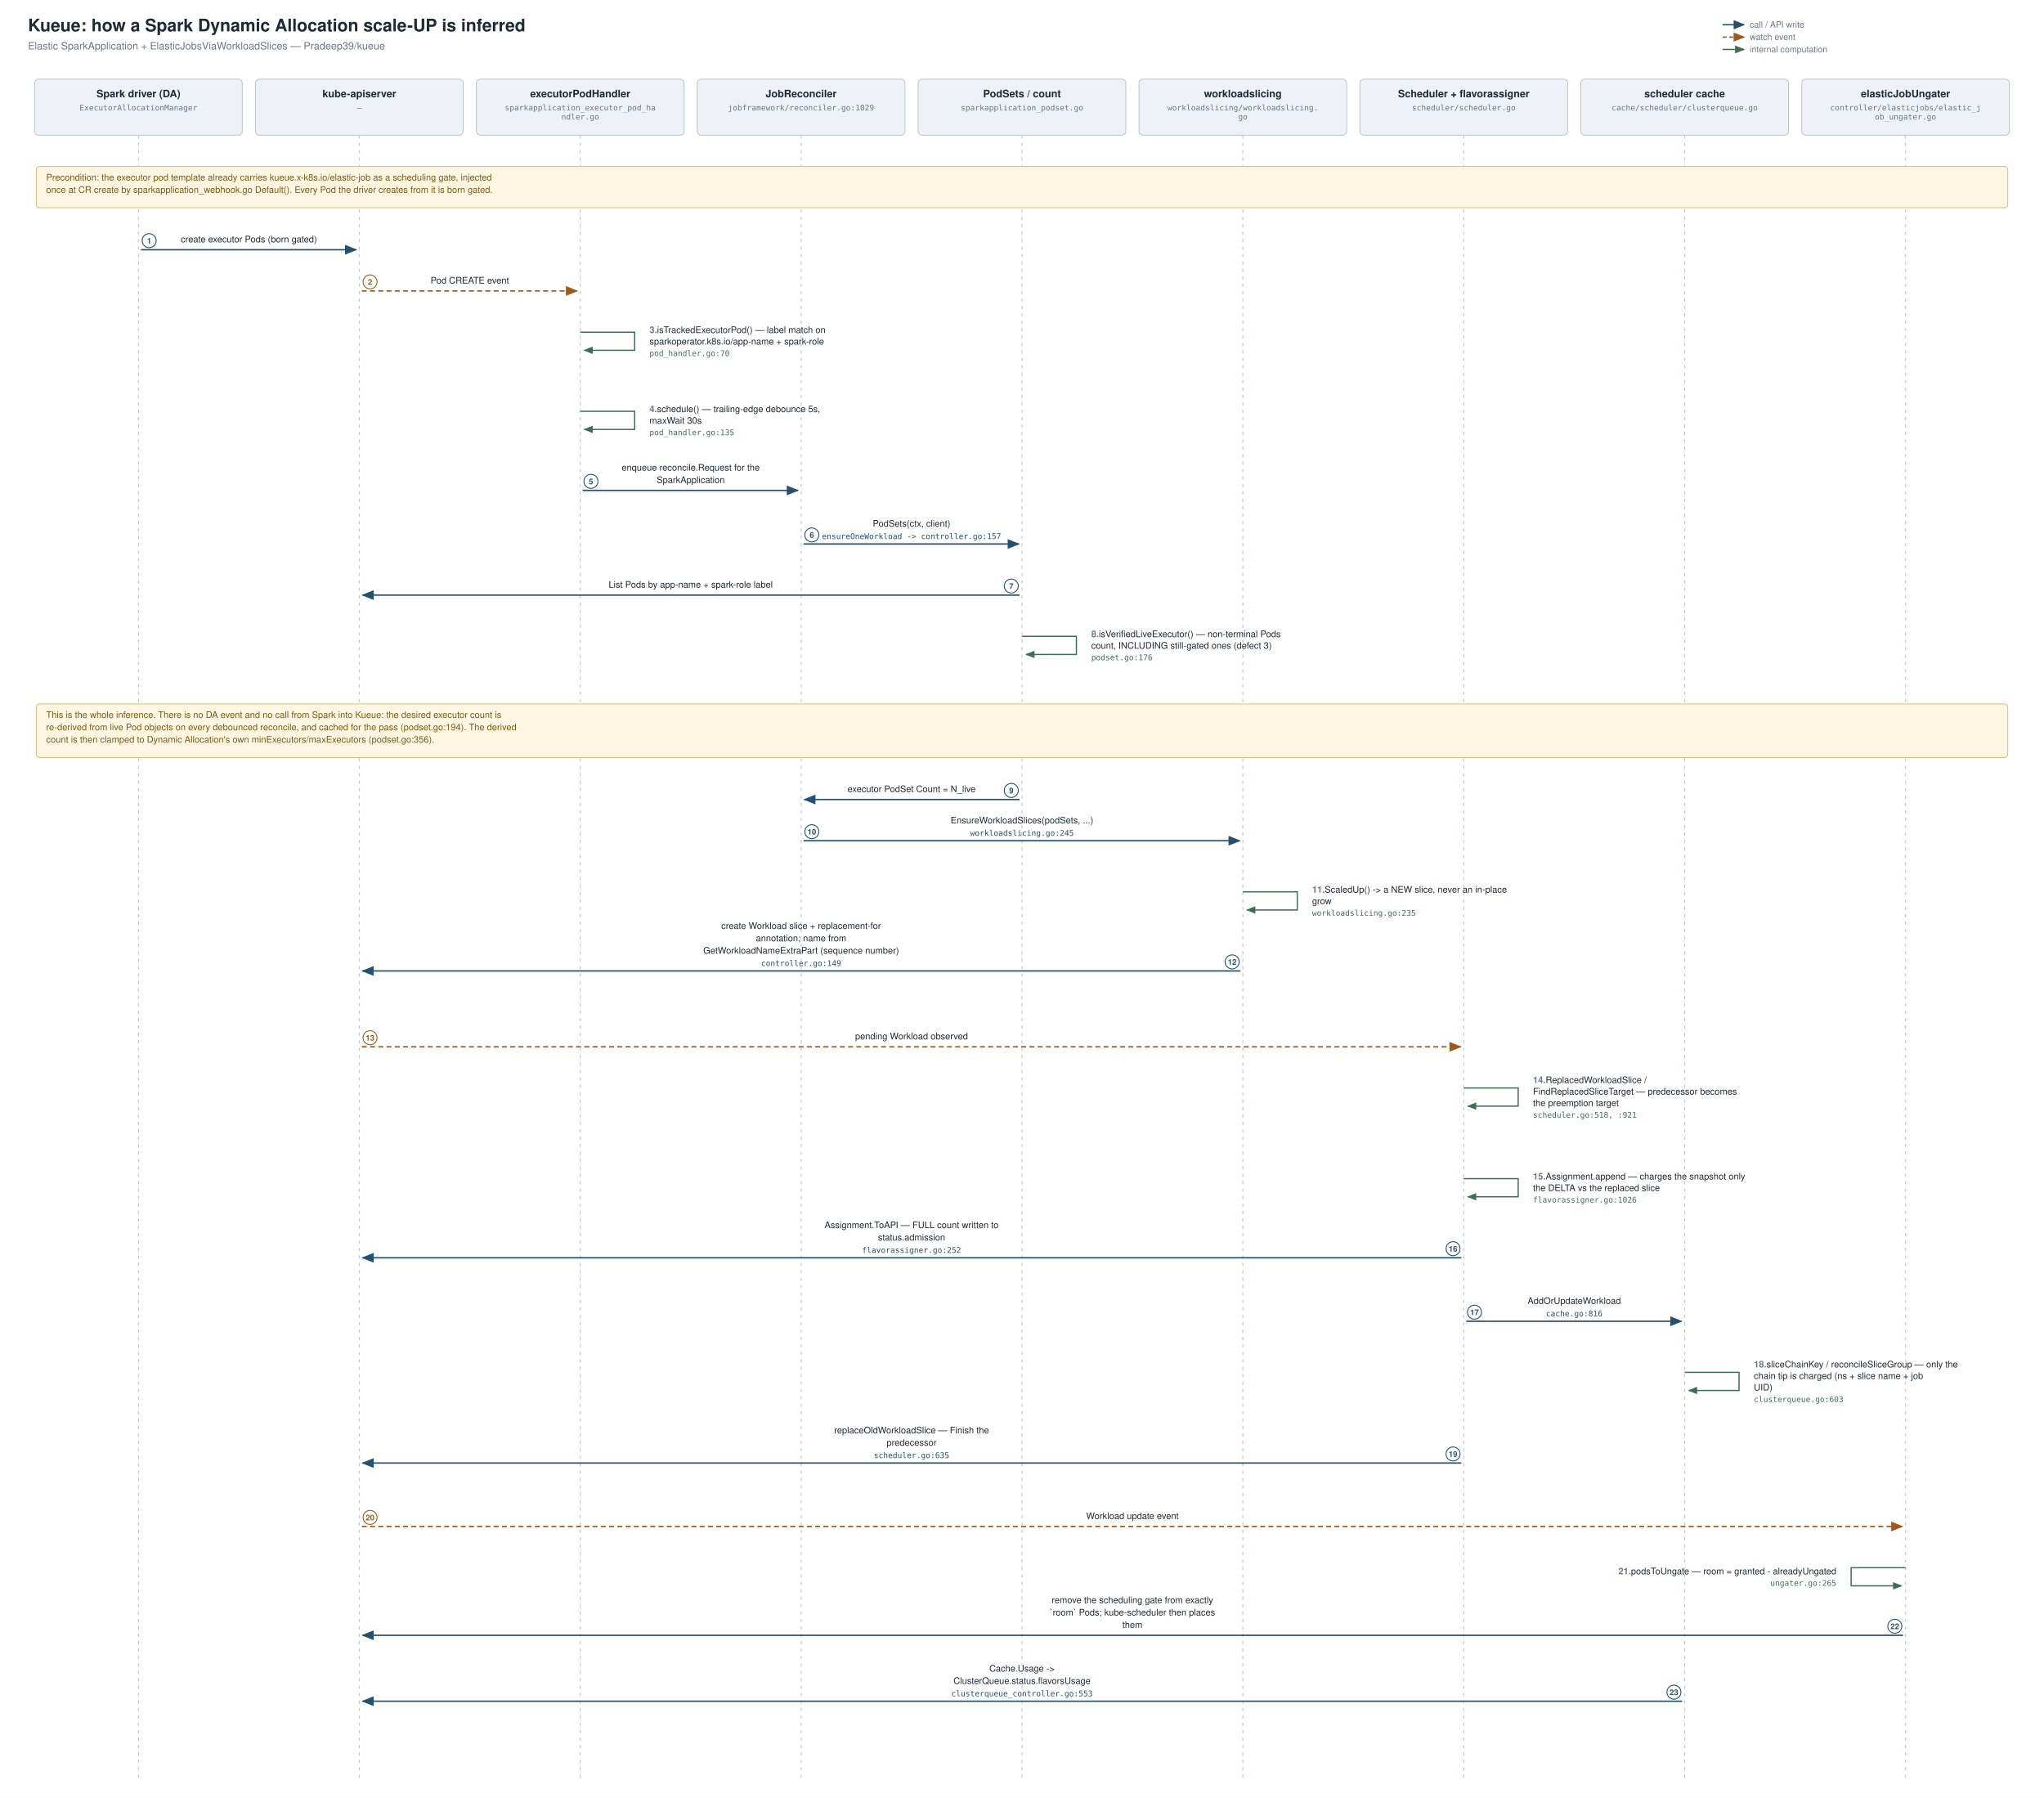
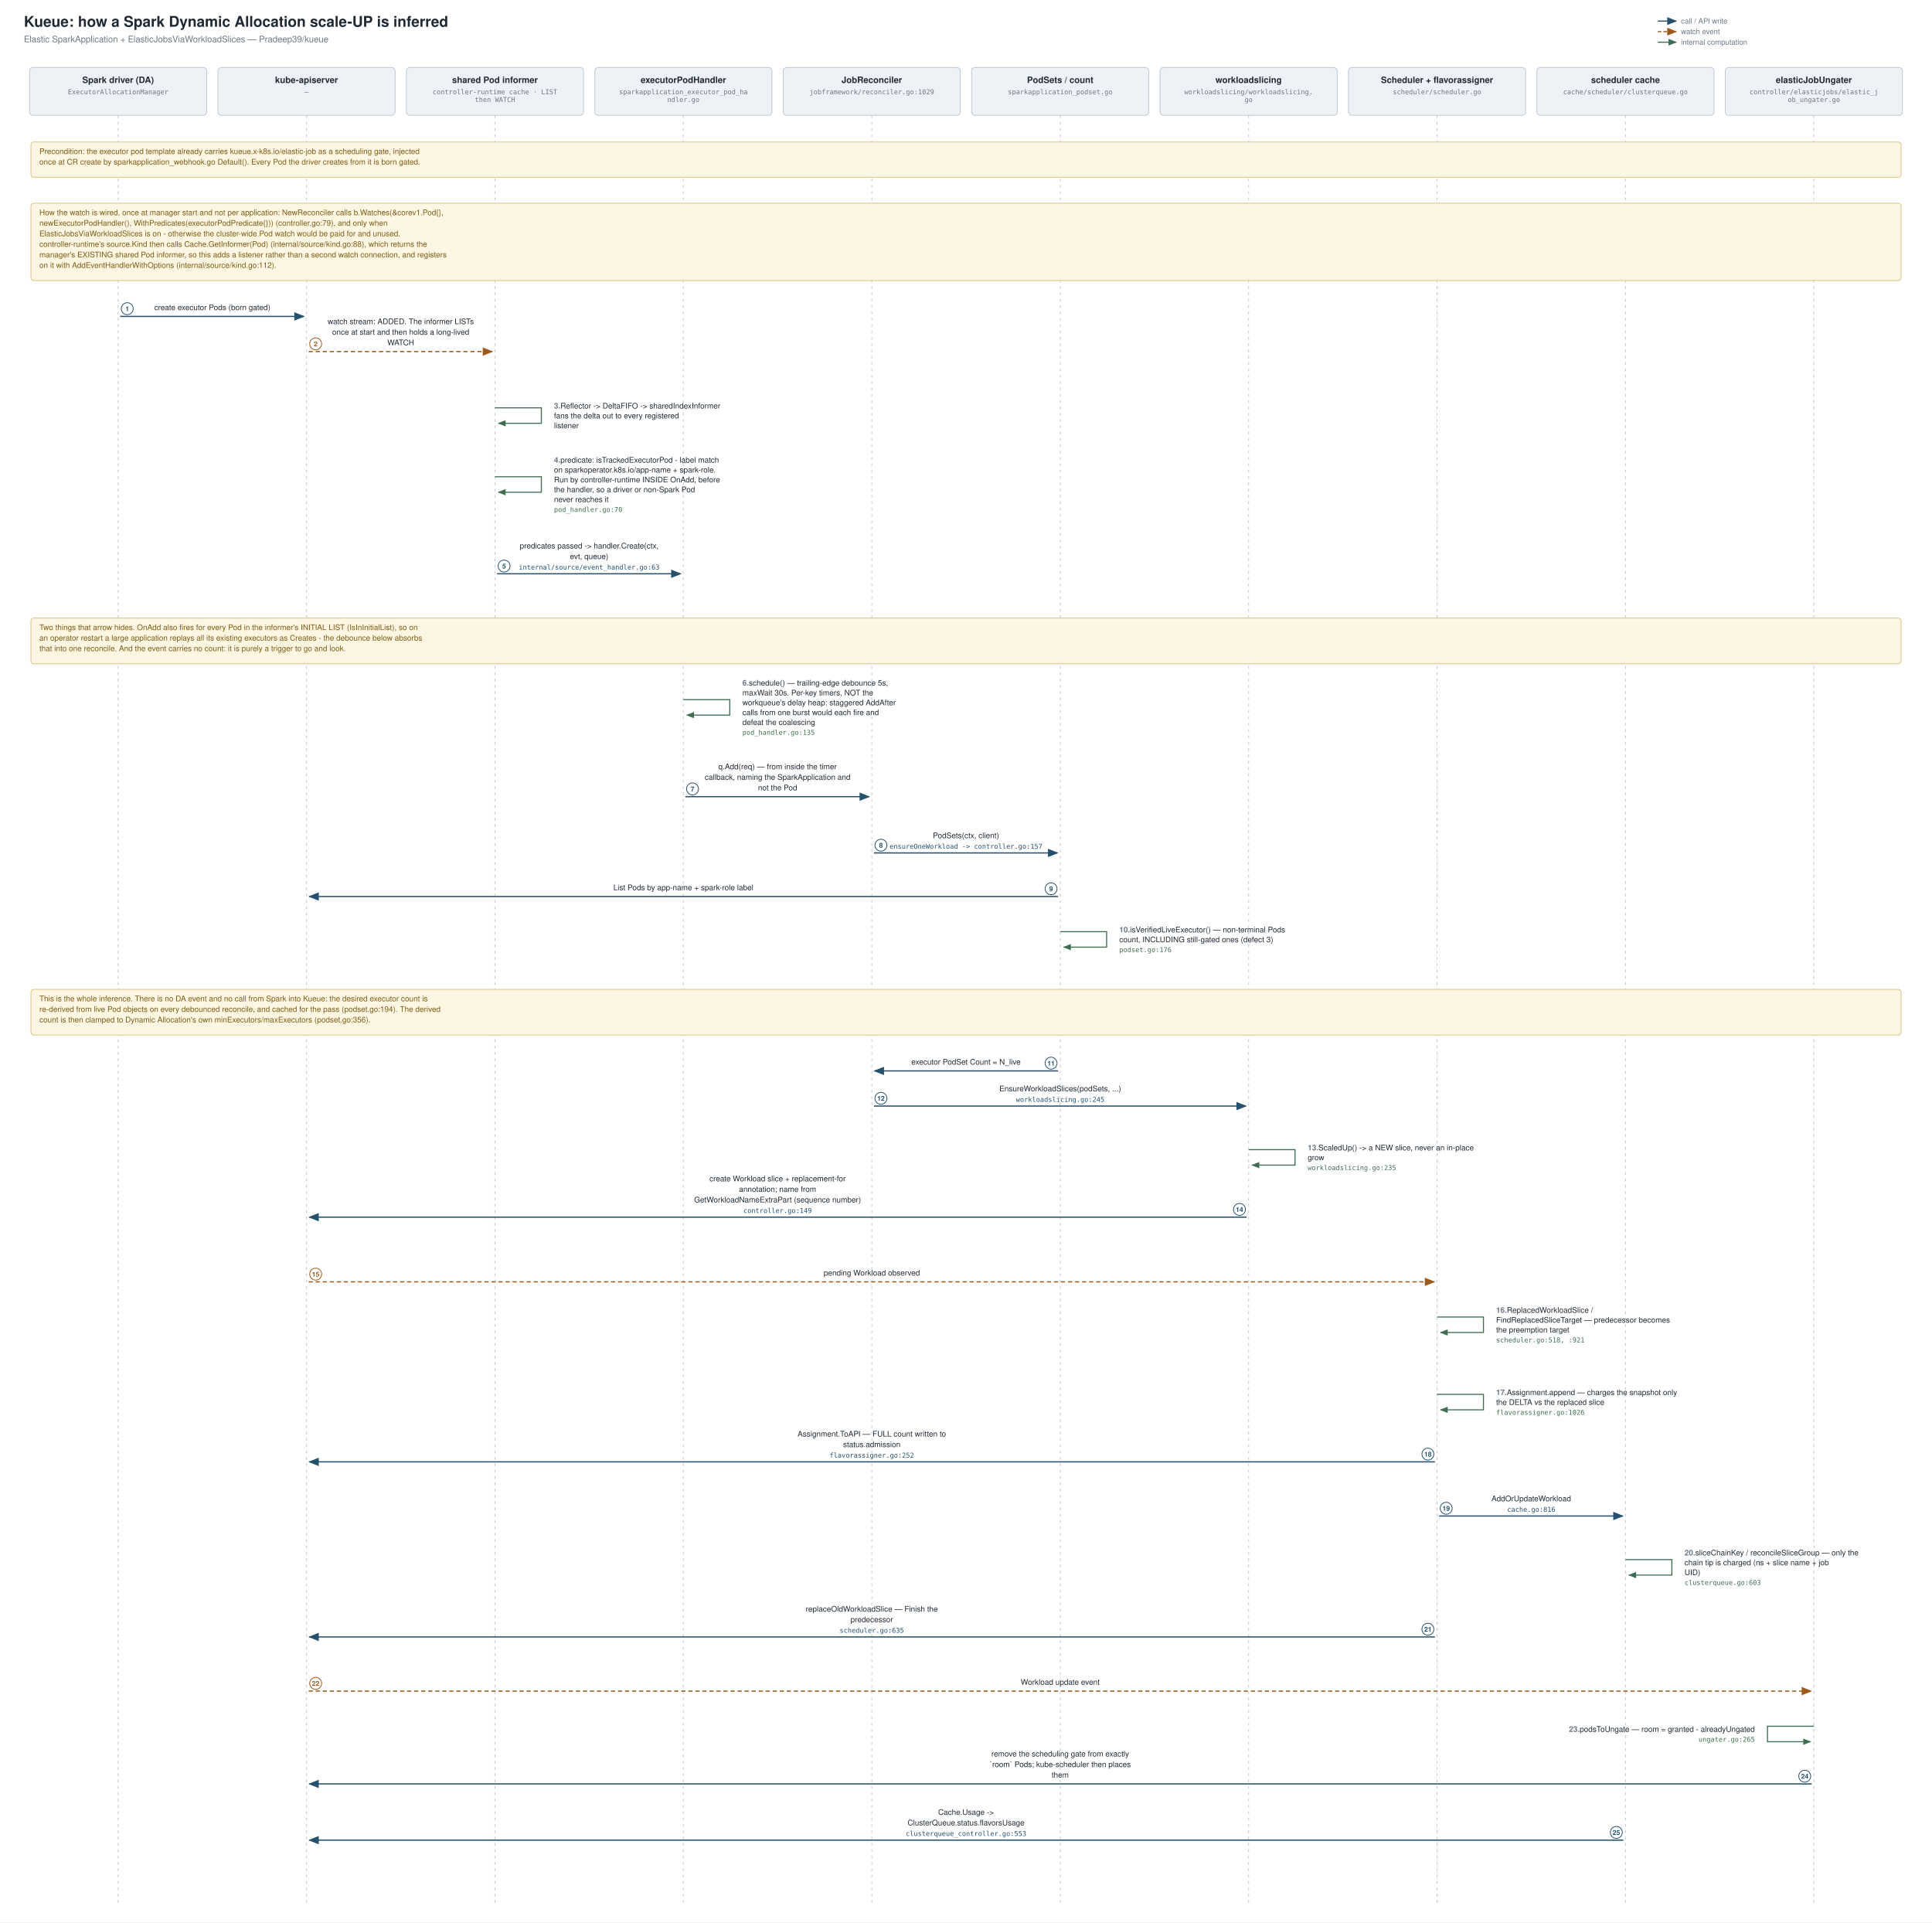
- <svg xmlns="http://www.w3.org/2000/svg" width="2480" height="2181" viewBox="0 0 2480 2181" font-family="Helvetica Neue, Helvetica, Arial, sans-serif">
+ <svg xmlns="http://www.w3.org/2000/svg" width="2748" height="2734" viewBox="0 0 2748 2734" font-family="Helvetica Neue, Helvetica, Arial, sans-serif">
  <defs>
    <marker id="ac" viewBox="0 0 10 8" refX="9" refY="4" markerWidth="9" markerHeight="7" orient="auto">
      <path d="M0 0 L10 4 L0 8 z" fill="#25506e" />
    </marker>
    <marker id="ae" viewBox="0 0 10 8" refX="9" refY="4" markerWidth="9" markerHeight="7" orient="auto">
      <path d="M0 0 L10 4 L0 8 z" fill="#9c5a1c" />
    </marker>
    <marker id="as" viewBox="0 0 10 8" refX="9" refY="4" markerWidth="8" markerHeight="6" orient="auto">
      <path d="M0 0 L10 4 L0 8 z" fill="#3f6d52" />
    </marker>
  </defs>
-   <rect width="2480" height="2181" fill="#ffffff" />
+   <rect width="2748" height="2734" fill="#ffffff" />
  <text x="34" y="38" font-size="21" font-weight="600" fill="#1f2933">Kueue: how a Spark Dynamic Allocation scale-UP is inferred</text>
  <text x="34" y="60" font-size="12.5" fill="#6b7785">Elastic SparkApplication + ElasticJobsViaWorkloadSlices — Pradeep39/kueue</text>
  <g font-size="10.5" fill="#6b7785">
-     <line x1="2090" y1="30" x2="2116" y2="30" stroke="#25506e" stroke-width="1.6" marker-end="url(#ac)" />
-     <text x="2123" y="33.5">call / API write</text>
-     <line x1="2090" y1="45" x2="2116" y2="45" stroke="#9c5a1c" stroke-width="1.6" marker-end="url(#ae)" stroke-dasharray="5 3" />
-     <text x="2123" y="48.5">watch event</text>
-     <line x1="2090" y1="60" x2="2116" y2="60" stroke="#3f6d52" stroke-width="1.6" marker-end="url(#as)" />
-     <text x="2123" y="63.5">internal computation</text>
+     <line x1="2358" y1="30" x2="2384" y2="30" stroke="#25506e" stroke-width="1.6" marker-end="url(#ac)" />
+     <text x="2391" y="33.5">call / API write</text>
+     <line x1="2358" y1="45" x2="2384" y2="45" stroke="#9c5a1c" stroke-width="1.6" marker-end="url(#ae)" stroke-dasharray="5 3" />
+     <text x="2391" y="48.5">watch event</text>
+     <line x1="2358" y1="60" x2="2384" y2="60" stroke="#3f6d52" stroke-width="1.6" marker-end="url(#as)" />
+     <text x="2391" y="63.5">internal computation</text>
  </g>
  <rect x="42" y="96" width="252" height="68" rx="5" fill="#eef2f6" stroke="#b9c3cf" />
  <text x="168" y="118" font-size="12.5" font-weight="600" text-anchor="middle" fill="#1f2933">Spark driver (DA)</text>
  <text x="168" y="134" font-size="9.5" font-family="Menlo, monospace" text-anchor="middle" fill="#6b7785">ExecutorAllocationManager</text>
-   <line x1="168" y1="164" x2="168" y2="2157" stroke="#c3cbd5" stroke-width="1.2" stroke-dasharray="4 5" />
+   <line x1="168" y1="164" x2="168" y2="2710" stroke="#c3cbd5" stroke-width="1.2" stroke-dasharray="4 5" />
  <rect x="310" y="96" width="252" height="68" rx="5" fill="#eef2f6" stroke="#b9c3cf" />
  <text x="436" y="118" font-size="12.5" font-weight="600" text-anchor="middle" fill="#1f2933">kube-apiserver</text>
  <text x="436" y="134" font-size="9.5" font-family="Menlo, monospace" text-anchor="middle" fill="#6b7785">—</text>
-   <line x1="436" y1="164" x2="436" y2="2157" stroke="#c3cbd5" stroke-width="1.2" stroke-dasharray="4 5" />
+   <line x1="436" y1="164" x2="436" y2="2710" stroke="#c3cbd5" stroke-width="1.2" stroke-dasharray="4 5" />
  <rect x="578" y="96" width="252" height="68" rx="5" fill="#eef2f6" stroke="#b9c3cf" />
-   <text x="704" y="118" font-size="12.5" font-weight="600" text-anchor="middle" fill="#1f2933">executorPodHandler</text>
-   <text x="704" y="134" font-size="9.5" font-family="Menlo, monospace" text-anchor="middle" fill="#6b7785">sparkapplication_executor_pod_ha</text>
-   <text x="704" y="145" font-size="9.5" font-family="Menlo, monospace" text-anchor="middle" fill="#6b7785">ndler.go</text>
-   <line x1="704" y1="164" x2="704" y2="2157" stroke="#c3cbd5" stroke-width="1.2" stroke-dasharray="4 5" />
+   <text x="704" y="118" font-size="12.5" font-weight="600" text-anchor="middle" fill="#1f2933">shared Pod informer</text>
+   <text x="704" y="134" font-size="9.5" font-family="Menlo, monospace" text-anchor="middle" fill="#6b7785">controller-runtime cache · LIST</text>
+   <text x="704" y="145" font-size="9.5" font-family="Menlo, monospace" text-anchor="middle" fill="#6b7785">then WATCH</text>
+   <line x1="704" y1="164" x2="704" y2="2710" stroke="#c3cbd5" stroke-width="1.2" stroke-dasharray="4 5" />
  <rect x="846" y="96" width="252" height="68" rx="5" fill="#eef2f6" stroke="#b9c3cf" />
-   <text x="972" y="118" font-size="12.5" font-weight="600" text-anchor="middle" fill="#1f2933">JobReconciler</text>
-   <text x="972" y="134" font-size="9.5" font-family="Menlo, monospace" text-anchor="middle" fill="#6b7785">jobframework/reconciler.go:1029</text>
-   <line x1="972" y1="164" x2="972" y2="2157" stroke="#c3cbd5" stroke-width="1.2" stroke-dasharray="4 5" />
+   <text x="972" y="118" font-size="12.5" font-weight="600" text-anchor="middle" fill="#1f2933">executorPodHandler</text>
+   <text x="972" y="134" font-size="9.5" font-family="Menlo, monospace" text-anchor="middle" fill="#6b7785">sparkapplication_executor_pod_ha</text>
+   <text x="972" y="145" font-size="9.5" font-family="Menlo, monospace" text-anchor="middle" fill="#6b7785">ndler.go</text>
+   <line x1="972" y1="164" x2="972" y2="2710" stroke="#c3cbd5" stroke-width="1.2" stroke-dasharray="4 5" />
  <rect x="1114" y="96" width="252" height="68" rx="5" fill="#eef2f6" stroke="#b9c3cf" />
-   <text x="1240" y="118" font-size="12.5" font-weight="600" text-anchor="middle" fill="#1f2933">PodSets / count</text>
-   <text x="1240" y="134" font-size="9.5" font-family="Menlo, monospace" text-anchor="middle" fill="#6b7785">sparkapplication_podset.go</text>
-   <line x1="1240" y1="164" x2="1240" y2="2157" stroke="#c3cbd5" stroke-width="1.2" stroke-dasharray="4 5" />
+   <text x="1240" y="118" font-size="12.5" font-weight="600" text-anchor="middle" fill="#1f2933">JobReconciler</text>
+   <text x="1240" y="134" font-size="9.5" font-family="Menlo, monospace" text-anchor="middle" fill="#6b7785">jobframework/reconciler.go:1029</text>
+   <line x1="1240" y1="164" x2="1240" y2="2710" stroke="#c3cbd5" stroke-width="1.2" stroke-dasharray="4 5" />
  <rect x="1382" y="96" width="252" height="68" rx="5" fill="#eef2f6" stroke="#b9c3cf" />
-   <text x="1508" y="118" font-size="12.5" font-weight="600" text-anchor="middle" fill="#1f2933">workloadslicing</text>
-   <text x="1508" y="134" font-size="9.5" font-family="Menlo, monospace" text-anchor="middle" fill="#6b7785">workloadslicing/workloadslicing.</text>
-   <text x="1508" y="145" font-size="9.5" font-family="Menlo, monospace" text-anchor="middle" fill="#6b7785">go</text>
-   <line x1="1508" y1="164" x2="1508" y2="2157" stroke="#c3cbd5" stroke-width="1.2" stroke-dasharray="4 5" />
+   <text x="1508" y="118" font-size="12.5" font-weight="600" text-anchor="middle" fill="#1f2933">PodSets / count</text>
+   <text x="1508" y="134" font-size="9.5" font-family="Menlo, monospace" text-anchor="middle" fill="#6b7785">sparkapplication_podset.go</text>
+   <line x1="1508" y1="164" x2="1508" y2="2710" stroke="#c3cbd5" stroke-width="1.2" stroke-dasharray="4 5" />
  <rect x="1650" y="96" width="252" height="68" rx="5" fill="#eef2f6" stroke="#b9c3cf" />
-   <text x="1776" y="118" font-size="12.5" font-weight="600" text-anchor="middle" fill="#1f2933">Scheduler + flavorassigner</text>
-   <text x="1776" y="134" font-size="9.5" font-family="Menlo, monospace" text-anchor="middle" fill="#6b7785">scheduler/scheduler.go</text>
-   <line x1="1776" y1="164" x2="1776" y2="2157" stroke="#c3cbd5" stroke-width="1.2" stroke-dasharray="4 5" />
+   <text x="1776" y="118" font-size="12.5" font-weight="600" text-anchor="middle" fill="#1f2933">workloadslicing</text>
+   <text x="1776" y="134" font-size="9.5" font-family="Menlo, monospace" text-anchor="middle" fill="#6b7785">workloadslicing/workloadslicing.</text>
+   <text x="1776" y="145" font-size="9.5" font-family="Menlo, monospace" text-anchor="middle" fill="#6b7785">go</text>
+   <line x1="1776" y1="164" x2="1776" y2="2710" stroke="#c3cbd5" stroke-width="1.2" stroke-dasharray="4 5" />
  <rect x="1918" y="96" width="252" height="68" rx="5" fill="#eef2f6" stroke="#b9c3cf" />
-   <text x="2044" y="118" font-size="12.5" font-weight="600" text-anchor="middle" fill="#1f2933">scheduler cache</text>
-   <text x="2044" y="134" font-size="9.5" font-family="Menlo, monospace" text-anchor="middle" fill="#6b7785">cache/scheduler/clusterqueue.go</text>
-   <line x1="2044" y1="164" x2="2044" y2="2157" stroke="#c3cbd5" stroke-width="1.2" stroke-dasharray="4 5" />
+   <text x="2044" y="118" font-size="12.5" font-weight="600" text-anchor="middle" fill="#1f2933">Scheduler + flavorassigner</text>
+   <text x="2044" y="134" font-size="9.5" font-family="Menlo, monospace" text-anchor="middle" fill="#6b7785">scheduler/scheduler.go</text>
+   <line x1="2044" y1="164" x2="2044" y2="2710" stroke="#c3cbd5" stroke-width="1.2" stroke-dasharray="4 5" />
  <rect x="2186" y="96" width="252" height="68" rx="5" fill="#eef2f6" stroke="#b9c3cf" />
-   <text x="2312" y="118" font-size="12.5" font-weight="600" text-anchor="middle" fill="#1f2933">elasticJobUngater</text>
-   <text x="2312" y="134" font-size="9.5" font-family="Menlo, monospace" text-anchor="middle" fill="#6b7785">controller/elasticjobs/elastic_j</text>
-   <text x="2312" y="145" font-size="9.5" font-family="Menlo, monospace" text-anchor="middle" fill="#6b7785">ob_ungater.go</text>
-   <line x1="2312" y1="164" x2="2312" y2="2157" stroke="#c3cbd5" stroke-width="1.2" stroke-dasharray="4 5" />
-   <rect x="44" y="202" width="2392" height="50" rx="4" fill="#fdf6e3" stroke="#d9bc7a" />
+   <text x="2312" y="118" font-size="12.5" font-weight="600" text-anchor="middle" fill="#1f2933">scheduler cache</text>
+   <text x="2312" y="134" font-size="9.5" font-family="Menlo, monospace" text-anchor="middle" fill="#6b7785">cache/scheduler/clusterqueue.go</text>
+   <line x1="2312" y1="164" x2="2312" y2="2710" stroke="#c3cbd5" stroke-width="1.2" stroke-dasharray="4 5" />
+   <rect x="2454" y="96" width="252" height="68" rx="5" fill="#eef2f6" stroke="#b9c3cf" />
+   <text x="2580" y="118" font-size="12.5" font-weight="600" text-anchor="middle" fill="#1f2933">elasticJobUngater</text>
+   <text x="2580" y="134" font-size="9.5" font-family="Menlo, monospace" text-anchor="middle" fill="#6b7785">controller/elasticjobs/elastic_j</text>
+   <text x="2580" y="145" font-size="9.5" font-family="Menlo, monospace" text-anchor="middle" fill="#6b7785">ob_ungater.go</text>
+   <line x1="2580" y1="164" x2="2580" y2="2710" stroke="#c3cbd5" stroke-width="1.2" stroke-dasharray="4 5" />
+   <rect x="44" y="202" width="2660" height="50" rx="4" fill="#fdf6e3" stroke="#d9bc7a" />
  <text x="56" y="219" font-size="11" fill="#7a5a12">Precondition: the executor pod template already carries kueue.x-k8s.io/elastic-job as a scheduling gate, injected</text>
  <text x="56" y="234" font-size="11" fill="#7a5a12">once at CR create by sparkapplication_webhook.go Default(). Every Pod the driver creates from it is born gated.</text>
-   <line x1="171" y1="303" x2="432" y2="303" stroke="#25506e" stroke-width="1.7" marker-end="url(#ac)" />
-   <text x="302" y="294" font-size="11" text-anchor="middle" fill="#1f2933">create executor Pods (born gated)</text>
-   <circle cx="181" cy="292" r="8.5" fill="#ffffff" stroke="#25506e" stroke-width="1.1" />
-   <text x="181" y="295.5" font-size="9.5" font-weight="600" text-anchor="middle" fill="#25506e">1</text>
-   <line x1="439" y1="353" x2="700" y2="353" stroke="#9c5a1c" stroke-width="1.7" marker-end="url(#ae)" stroke-dasharray="6 4" />
-   <text x="570" y="344" font-size="11" text-anchor="middle" fill="#1f2933">Pod CREATE event</text>
-   <circle cx="449" cy="342" r="8.5" fill="#ffffff" stroke="#9c5a1c" stroke-width="1.1" />
-   <text x="449" y="345.5" font-size="9.5" font-weight="600" text-anchor="middle" fill="#9c5a1c">2</text>
-   <path d="M704 403 L770 403 L770 425 L709 425" fill="none" stroke="#3f6d52" stroke-width="1.5" marker-end="url(#as)" />
-   <text x="788" y="404" font-size="11" text-anchor="start" fill="#1f2933">
-     <tspan fill="#6b7785" font-weight="600">3. </tspan>isTrackedExecutorPod() — label match on</text>
-   <text x="788" y="418" font-size="11" text-anchor="start" fill="#1f2933">sparkoperator.k8s.io/app-name + spark-role</text>
-   <text x="788" y="432" font-size="9.5" font-family="Menlo, monospace" text-anchor="start" fill="#3f6d52">pod_handler.go:70</text>
-   <path d="M704 499 L770 499 L770 521 L709 521" fill="none" stroke="#3f6d52" stroke-width="1.5" marker-end="url(#as)" />
-   <text x="788" y="500" font-size="11" text-anchor="start" fill="#1f2933">
-     <tspan fill="#6b7785" font-weight="600">4. </tspan>schedule() — trailing-edge debounce 5s,</text>
-   <text x="788" y="514" font-size="11" text-anchor="start" fill="#1f2933">maxWait 30s</text>
-   <text x="788" y="528" font-size="9.5" font-family="Menlo, monospace" text-anchor="start" fill="#3f6d52">pod_handler.go:135</text>
-   <line x1="707" y1="595" x2="968" y2="595" stroke="#25506e" stroke-width="1.7" marker-end="url(#ac)" />
-   <text x="838" y="571" font-size="11" text-anchor="middle" fill="#1f2933">enqueue reconcile.Request for the</text>
-   <text x="838" y="586" font-size="11" text-anchor="middle" fill="#1f2933">SparkApplication</text>
-   <circle cx="717" cy="584" r="8.5" fill="#ffffff" stroke="#25506e" stroke-width="1.1" />
-   <text x="717" y="587.5" font-size="9.5" font-weight="600" text-anchor="middle" fill="#25506e">5</text>
-   <line x1="975" y1="660" x2="1236" y2="660" stroke="#25506e" stroke-width="1.7" marker-end="url(#ac)" />
-   <text x="1106" y="639" font-size="11" text-anchor="middle" fill="#1f2933">PodSets(ctx, client)</text>
-   <text x="1106" y="654" font-size="9.5" font-family="Menlo, monospace" text-anchor="middle" fill="#25506e">ensureOneWorkload -&gt; controller.go:157</text>
-   <circle cx="985" cy="649" r="8.5" fill="#ffffff" stroke="#25506e" stroke-width="1.1" />
-   <text x="985" y="652.5" font-size="9.5" font-weight="600" text-anchor="middle" fill="#25506e">6</text>
-   <line x1="1237" y1="722" x2="440" y2="722" stroke="#25506e" stroke-width="1.7" marker-end="url(#ac)" />
-   <text x="838" y="713" font-size="11" text-anchor="middle" fill="#1f2933">List Pods by app-name + spark-role label</text>
-   <circle cx="1227" cy="711" r="8.5" fill="#ffffff" stroke="#25506e" stroke-width="1.1" />
-   <text x="1227" y="714.5" font-size="9.5" font-weight="600" text-anchor="middle" fill="#25506e">7</text>
-   <path d="M1240 772 L1306 772 L1306 794 L1245 794" fill="none" stroke="#3f6d52" stroke-width="1.5" marker-end="url(#as)" />
-   <text x="1324" y="773" font-size="11" text-anchor="start" fill="#1f2933">
-     <tspan fill="#6b7785" font-weight="600">8. </tspan>isVerifiedLiveExecutor() — non-terminal Pods</text>
-   <text x="1324" y="787" font-size="11" text-anchor="start" fill="#1f2933">count, INCLUDING still-gated ones (defect 3)</text>
-   <text x="1324" y="801" font-size="9.5" font-family="Menlo, monospace" text-anchor="start" fill="#3f6d52">podset.go:176</text>
-   <rect x="44" y="854" width="2392" height="65" rx="4" fill="#fdf6e3" stroke="#d9bc7a" />
-   <text x="56" y="871" font-size="11" fill="#7a5a12">This is the whole inference. There is no DA event and no call from Spark into Kueue: the desired executor count is</text>
-   <text x="56" y="886" font-size="11" fill="#7a5a12">re-derived from live Pod objects on every debounced reconcile, and cached for the pass (podset.go:194). The derived</text>
-   <text x="56" y="901" font-size="11" fill="#7a5a12">count is then clamped to Dynamic Allocation's own minExecutors/maxExecutors (podset.go:356).</text>
-   <line x1="1237" y1="970" x2="976" y2="970" stroke="#25506e" stroke-width="1.7" marker-end="url(#ac)" />
-   <text x="1106" y="961" font-size="11" text-anchor="middle" fill="#1f2933">executor PodSet Count = N_live</text>
-   <circle cx="1227" cy="959" r="8.5" fill="#ffffff" stroke="#25506e" stroke-width="1.1" />
-   <text x="1227" y="962.5" font-size="9.5" font-weight="600" text-anchor="middle" fill="#25506e">9</text>
-   <line x1="975" y1="1020" x2="1504" y2="1020" stroke="#25506e" stroke-width="1.7" marker-end="url(#ac)" />
-   <text x="1240" y="999" font-size="11" text-anchor="middle" fill="#1f2933">EnsureWorkloadSlices(podSets, ...)</text>
-   <text x="1240" y="1014" font-size="9.5" font-family="Menlo, monospace" text-anchor="middle" fill="#25506e">workloadslicing.go:245</text>
-   <circle cx="985" cy="1009" r="8.5" fill="#ffffff" stroke="#25506e" stroke-width="1.1" />
-   <text x="985" y="1012.5" font-size="9.5" font-weight="600" text-anchor="middle" fill="#25506e">10</text>
-   <path d="M1508 1082 L1574 1082 L1574 1104 L1513 1104" fill="none" stroke="#3f6d52" stroke-width="1.5" marker-end="url(#as)" />
-   <text x="1592" y="1083" font-size="11" text-anchor="start" fill="#1f2933">
-     <tspan fill="#6b7785" font-weight="600">11. </tspan>ScaledUp() -&gt; a NEW slice, never an in-place</text>
-   <text x="1592" y="1097" font-size="11" text-anchor="start" fill="#1f2933">grow</text>
-   <text x="1592" y="1111" font-size="9.5" font-family="Menlo, monospace" text-anchor="start" fill="#3f6d52">workloadslicing.go:235</text>
-   <line x1="1505" y1="1178" x2="440" y2="1178" stroke="#25506e" stroke-width="1.7" marker-end="url(#ac)" />
-   <text x="972" y="1127" font-size="11" text-anchor="middle" fill="#1f2933">create Workload slice + replacement-for</text>
-   <text x="972" y="1142" font-size="11" text-anchor="middle" fill="#1f2933">annotation; name from</text>
-   <text x="972" y="1157" font-size="11" text-anchor="middle" fill="#1f2933">GetWorkloadNameExtraPart (sequence number)</text>
-   <text x="972" y="1172" font-size="9.5" font-family="Menlo, monospace" text-anchor="middle" fill="#25506e">controller.go:149</text>
-   <circle cx="1495" cy="1167" r="8.5" fill="#ffffff" stroke="#25506e" stroke-width="1.1" />
-   <text x="1495" y="1170.5" font-size="9.5" font-weight="600" text-anchor="middle" fill="#25506e">12</text>
-   <line x1="439" y1="1270" x2="1772" y2="1270" stroke="#9c5a1c" stroke-width="1.7" marker-end="url(#ae)" stroke-dasharray="6 4" />
-   <text x="1106" y="1261" font-size="11" text-anchor="middle" fill="#1f2933">pending Workload observed</text>
-   <circle cx="449" cy="1259" r="8.5" fill="#ffffff" stroke="#9c5a1c" stroke-width="1.1" />
-   <text x="449" y="1262.5" font-size="9.5" font-weight="600" text-anchor="middle" fill="#9c5a1c">13</text>
-   <path d="M1776 1320 L1842 1320 L1842 1342 L1781 1342" fill="none" stroke="#3f6d52" stroke-width="1.5" marker-end="url(#as)" />
-   <text x="1860" y="1314" font-size="11" text-anchor="start" fill="#1f2933">
-     <tspan fill="#6b7785" font-weight="600">14. </tspan>ReplacedWorkloadSlice /</text>
-   <text x="1860" y="1328" font-size="11" text-anchor="start" fill="#1f2933">FindReplacedSliceTarget — predecessor becomes</text>
-   <text x="1860" y="1342" font-size="11" text-anchor="start" fill="#1f2933">the preemption target</text>
-   <text x="1860" y="1356" font-size="9.5" font-family="Menlo, monospace" text-anchor="start" fill="#3f6d52">scheduler.go:518, :921</text>
-   <path d="M1776 1430 L1842 1430 L1842 1452 L1781 1452" fill="none" stroke="#3f6d52" stroke-width="1.5" marker-end="url(#as)" />
-   <text x="1860" y="1431" font-size="11" text-anchor="start" fill="#1f2933">
-     <tspan fill="#6b7785" font-weight="600">15. </tspan>Assignment.append — charges the snapshot only</text>
-   <text x="1860" y="1445" font-size="11" text-anchor="start" fill="#1f2933">the DELTA vs the replaced slice</text>
-   <text x="1860" y="1459" font-size="9.5" font-family="Menlo, monospace" text-anchor="start" fill="#3f6d52">flavorassigner.go:1026</text>
-   <line x1="1773" y1="1526" x2="440" y2="1526" stroke="#25506e" stroke-width="1.7" marker-end="url(#ac)" />
-   <text x="1106" y="1490" font-size="11" text-anchor="middle" fill="#1f2933">Assignment.ToAPI — FULL count written to</text>
-   <text x="1106" y="1505" font-size="11" text-anchor="middle" fill="#1f2933">status.admission</text>
-   <text x="1106" y="1520" font-size="9.5" font-family="Menlo, monospace" text-anchor="middle" fill="#25506e">flavorassigner.go:252</text>
-   <circle cx="1763" cy="1515" r="8.5" fill="#ffffff" stroke="#25506e" stroke-width="1.1" />
-   <text x="1763" y="1518.5" font-size="9.5" font-weight="600" text-anchor="middle" fill="#25506e">16</text>
-   <line x1="1779" y1="1603" x2="2040" y2="1603" stroke="#25506e" stroke-width="1.7" marker-end="url(#ac)" />
-   <text x="1910" y="1582" font-size="11" text-anchor="middle" fill="#1f2933">AddOrUpdateWorkload</text>
-   <text x="1910" y="1597" font-size="9.5" font-family="Menlo, monospace" text-anchor="middle" fill="#25506e">cache.go:816</text>
-   <circle cx="1789" cy="1592" r="8.5" fill="#ffffff" stroke="#25506e" stroke-width="1.1" />
-   <text x="1789" y="1595.5" font-size="9.5" font-weight="600" text-anchor="middle" fill="#25506e">17</text>
-   <path d="M2044 1665 L2110 1665 L2110 1687 L2049 1687" fill="none" stroke="#3f6d52" stroke-width="1.5" marker-end="url(#as)" />
-   <text x="2128" y="1659" font-size="11" text-anchor="start" fill="#1f2933">
-     <tspan fill="#6b7785" font-weight="600">18. </tspan>sliceChainKey / reconcileSliceGroup — only the</text>
-   <text x="2128" y="1673" font-size="11" text-anchor="start" fill="#1f2933">chain tip is charged (ns + slice name + job</text>
-   <text x="2128" y="1687" font-size="11" text-anchor="start" fill="#1f2933">UID)</text>
-   <text x="2128" y="1701" font-size="9.5" font-family="Menlo, monospace" text-anchor="start" fill="#3f6d52">clusterqueue.go:603</text>
-   <line x1="1773" y1="1775" x2="440" y2="1775" stroke="#25506e" stroke-width="1.7" marker-end="url(#ac)" />
-   <text x="1106" y="1739" font-size="11" text-anchor="middle" fill="#1f2933">replaceOldWorkloadSlice — Finish the</text>
-   <text x="1106" y="1754" font-size="11" text-anchor="middle" fill="#1f2933">predecessor</text>
-   <text x="1106" y="1769" font-size="9.5" font-family="Menlo, monospace" text-anchor="middle" fill="#25506e">scheduler.go:635</text>
-   <circle cx="1763" cy="1764" r="8.5" fill="#ffffff" stroke="#25506e" stroke-width="1.1" />
-   <text x="1763" y="1767.5" font-size="9.5" font-weight="600" text-anchor="middle" fill="#25506e">19</text>
-   <line x1="439" y1="1852" x2="2308" y2="1852" stroke="#9c5a1c" stroke-width="1.7" marker-end="url(#ae)" stroke-dasharray="6 4" />
-   <text x="1374" y="1843" font-size="11" text-anchor="middle" fill="#1f2933">Workload update event</text>
-   <circle cx="449" cy="1841" r="8.5" fill="#ffffff" stroke="#9c5a1c" stroke-width="1.1" />
-   <text x="449" y="1844.5" font-size="9.5" font-weight="600" text-anchor="middle" fill="#9c5a1c">20</text>
-   <path d="M2312 1902 L2246 1902 L2246 1924 L2307 1924" fill="none" stroke="#3f6d52" stroke-width="1.5" marker-end="url(#as)" />
-   <text x="2228" y="1910" font-size="11" text-anchor="end" fill="#1f2933">
-     <tspan fill="#6b7785" font-weight="600">21. </tspan>podsToUngate — room = granted - alreadyUngated</text>
-   <text x="2228" y="1924" font-size="9.5" font-family="Menlo, monospace" text-anchor="end" fill="#3f6d52">ungater.go:265</text>
-   <line x1="2309" y1="1984" x2="440" y2="1984" stroke="#25506e" stroke-width="1.7" marker-end="url(#ac)" />
-   <text x="1374" y="1945" font-size="11" text-anchor="middle" fill="#1f2933">remove the scheduling gate from exactly</text>
-   <text x="1374" y="1960" font-size="11" text-anchor="middle" fill="#1f2933">`room` Pods; kube-scheduler then places</text>
-   <text x="1374" y="1975" font-size="11" text-anchor="middle" fill="#1f2933">them</text>
-   <circle cx="2299" cy="1973" r="8.5" fill="#ffffff" stroke="#25506e" stroke-width="1.1" />
-   <text x="2299" y="1976.5" font-size="9.5" font-weight="600" text-anchor="middle" fill="#25506e">22</text>
-   <line x1="2041" y1="2064" x2="440" y2="2064" stroke="#25506e" stroke-width="1.7" marker-end="url(#ac)" />
-   <text x="1240" y="2028" font-size="11" text-anchor="middle" fill="#1f2933">Cache.Usage -&gt;</text>
-   <text x="1240" y="2043" font-size="11" text-anchor="middle" fill="#1f2933">ClusterQueue.status.flavorsUsage</text>
-   <text x="1240" y="2058" font-size="9.5" font-family="Menlo, monospace" text-anchor="middle" fill="#25506e">clusterqueue_controller.go:553</text>
-   <circle cx="2031" cy="2053" r="8.5" fill="#ffffff" stroke="#25506e" stroke-width="1.1" />
-   <text x="2031" y="2056.5" font-size="9.5" font-weight="600" text-anchor="middle" fill="#25506e">23</text>
+   <rect x="44" y="289" width="2660" height="110" rx="4" fill="#fdf6e3" stroke="#d9bc7a" />
+   <text x="56" y="306" font-size="11" fill="#7a5a12">How the watch is wired, once at manager start and not per application: NewReconciler calls b.Watches(&amp;corev1.Pod{},</text>
+   <text x="56" y="321" font-size="11" fill="#7a5a12">newExecutorPodHandler(), WithPredicates(executorPodPredicate{})) (controller.go:79), and only when</text>
+   <text x="56" y="336" font-size="11" fill="#7a5a12">ElasticJobsViaWorkloadSlices is on - otherwise the cluster-wide Pod watch would be paid for and unused.</text>
+   <text x="56" y="351" font-size="11" fill="#7a5a12">controller-runtime's source.Kind then calls Cache.GetInformer(Pod) (internal/source/kind.go:88), which returns the</text>
+   <text x="56" y="366" font-size="11" fill="#7a5a12">manager's EXISTING shared Pod informer, so this adds a listener rather than a second watch connection, and registers</text>
+   <text x="56" y="381" font-size="11" fill="#7a5a12">on it with AddEventHandlerWithOptions (internal/source/kind.go:112).</text>
+   <line x1="171" y1="450" x2="432" y2="450" stroke="#25506e" stroke-width="1.7" marker-end="url(#ac)" />
+   <text x="302" y="441" font-size="11" text-anchor="middle" fill="#1f2933">create executor Pods (born gated)</text>
+   <circle cx="181" cy="439" r="8.5" fill="#ffffff" stroke="#25506e" stroke-width="1.1" />
+   <text x="181" y="442.5" font-size="9.5" font-weight="600" text-anchor="middle" fill="#25506e">1</text>
+   <line x1="439" y1="500" x2="700" y2="500" stroke="#9c5a1c" stroke-width="1.7" marker-end="url(#ae)" stroke-dasharray="6 4" />
+   <text x="570" y="461" font-size="11" text-anchor="middle" fill="#1f2933">watch stream: ADDED. The informer LISTs</text>
+   <text x="570" y="476" font-size="11" text-anchor="middle" fill="#1f2933">once at start and then holds a long-lived</text>
+   <text x="570" y="491" font-size="11" text-anchor="middle" fill="#1f2933">WATCH</text>
+   <circle cx="449" cy="489" r="8.5" fill="#ffffff" stroke="#9c5a1c" stroke-width="1.1" />
+   <text x="449" y="492.5" font-size="9.5" font-weight="600" text-anchor="middle" fill="#9c5a1c">2</text>
+   <path d="M704 580 L770 580 L770 602 L709 602" fill="none" stroke="#3f6d52" stroke-width="1.5" marker-end="url(#as)" />
+   <text x="788" y="581" font-size="11" text-anchor="start" fill="#1f2933">
+     <tspan fill="#6b7785" font-weight="600">3. </tspan>Reflector -&gt; DeltaFIFO -&gt; sharedIndexInformer</text>
+   <text x="788" y="595" font-size="11" text-anchor="start" fill="#1f2933">fans the delta out to every registered</text>
+   <text x="788" y="609" font-size="11" text-anchor="start" fill="#1f2933">listener</text>
+   <path d="M704 678 L770 678 L770 700 L709 700" fill="none" stroke="#3f6d52" stroke-width="1.5" marker-end="url(#as)" />
+   <text x="788" y="658" font-size="11" text-anchor="start" fill="#1f2933">
+     <tspan fill="#6b7785" font-weight="600">4. </tspan>predicate: isTrackedExecutorPod - label match</text>
+   <text x="788" y="672" font-size="11" text-anchor="start" fill="#1f2933">on sparkoperator.k8s.io/app-name + spark-role.</text>
+   <text x="788" y="686" font-size="11" text-anchor="start" fill="#1f2933">Run by controller-runtime INSIDE OnAdd, before</text>
+   <text x="788" y="700" font-size="11" text-anchor="start" fill="#1f2933">the handler, so a driver or non-Spark Pod</text>
+   <text x="788" y="714" font-size="11" text-anchor="start" fill="#1f2933">never reaches it</text>
+   <text x="788" y="728" font-size="9.5" font-family="Menlo, monospace" text-anchor="start" fill="#3f6d52">pod_handler.go:70</text>
+   <line x1="707" y1="816" x2="968" y2="816" stroke="#25506e" stroke-width="1.7" marker-end="url(#ac)" />
+   <text x="838" y="780" font-size="11" text-anchor="middle" fill="#1f2933">predicates passed -&gt; handler.Create(ctx,</text>
+   <text x="838" y="795" font-size="11" text-anchor="middle" fill="#1f2933">evt, queue)</text>
+   <text x="838" y="810" font-size="9.5" font-family="Menlo, monospace" text-anchor="middle" fill="#25506e">internal/source/event_handler.go:63</text>
+   <circle cx="717" cy="805" r="8.5" fill="#ffffff" stroke="#25506e" stroke-width="1.1" />
+   <text x="717" y="808.5" font-size="9.5" font-weight="600" text-anchor="middle" fill="#25506e">5</text>
+   <rect x="44" y="879" width="2660" height="65" rx="4" fill="#fdf6e3" stroke="#d9bc7a" />
+   <text x="56" y="896" font-size="11" fill="#7a5a12">Two things that arrow hides. OnAdd also fires for every Pod in the informer's INITIAL LIST (IsInInitialList), so on</text>
+   <text x="56" y="911" font-size="11" fill="#7a5a12">an operator restart a large application replays all its existing executors as Creates - the debounce below absorbs</text>
+   <text x="56" y="926" font-size="11" fill="#7a5a12">that into one reconcile. And the event carries no count: it is purely a trigger to go and look.</text>
+   <path d="M972 995 L1038 995 L1038 1017 L977 1017" fill="none" stroke="#3f6d52" stroke-width="1.5" marker-end="url(#as)" />
+   <text x="1056" y="975" font-size="11" text-anchor="start" fill="#1f2933">
+     <tspan fill="#6b7785" font-weight="600">6. </tspan>schedule() — trailing-edge debounce 5s,</text>
+   <text x="1056" y="989" font-size="11" text-anchor="start" fill="#1f2933">maxWait 30s. Per-key timers, NOT the</text>
+   <text x="1056" y="1003" font-size="11" text-anchor="start" fill="#1f2933">workqueue's delay heap: staggered AddAfter</text>
+   <text x="1056" y="1017" font-size="11" text-anchor="start" fill="#1f2933">calls from one burst would each fire and</text>
+   <text x="1056" y="1031" font-size="11" text-anchor="start" fill="#1f2933">defeat the coalescing</text>
+   <text x="1056" y="1045" font-size="9.5" font-family="Menlo, monospace" text-anchor="start" fill="#3f6d52">pod_handler.go:135</text>
+   <line x1="975" y1="1133" x2="1236" y2="1133" stroke="#25506e" stroke-width="1.7" marker-end="url(#ac)" />
+   <text x="1106" y="1094" font-size="11" text-anchor="middle" fill="#1f2933">q.Add(req) — from inside the timer</text>
+   <text x="1106" y="1109" font-size="11" text-anchor="middle" fill="#1f2933">callback, naming the SparkApplication and</text>
+   <text x="1106" y="1124" font-size="11" text-anchor="middle" fill="#1f2933">not the Pod</text>
+   <circle cx="985" cy="1122" r="8.5" fill="#ffffff" stroke="#25506e" stroke-width="1.1" />
+   <text x="985" y="1125.5" font-size="9.5" font-weight="600" text-anchor="middle" fill="#25506e">7</text>
+   <line x1="1243" y1="1213" x2="1504" y2="1213" stroke="#25506e" stroke-width="1.7" marker-end="url(#ac)" />
+   <text x="1374" y="1192" font-size="11" text-anchor="middle" fill="#1f2933">PodSets(ctx, client)</text>
+   <text x="1374" y="1207" font-size="9.5" font-family="Menlo, monospace" text-anchor="middle" fill="#25506e">ensureOneWorkload -&gt; controller.go:157</text>
+   <circle cx="1253" cy="1202" r="8.5" fill="#ffffff" stroke="#25506e" stroke-width="1.1" />
+   <text x="1253" y="1205.5" font-size="9.5" font-weight="600" text-anchor="middle" fill="#25506e">8</text>
+   <line x1="1505" y1="1275" x2="440" y2="1275" stroke="#25506e" stroke-width="1.7" marker-end="url(#ac)" />
+   <text x="972" y="1266" font-size="11" text-anchor="middle" fill="#1f2933">List Pods by app-name + spark-role label</text>
+   <circle cx="1495" cy="1264" r="8.5" fill="#ffffff" stroke="#25506e" stroke-width="1.1" />
+   <text x="1495" y="1267.5" font-size="9.5" font-weight="600" text-anchor="middle" fill="#25506e">9</text>
+   <path d="M1508 1325 L1574 1325 L1574 1347 L1513 1347" fill="none" stroke="#3f6d52" stroke-width="1.5" marker-end="url(#as)" />
+   <text x="1592" y="1326" font-size="11" text-anchor="start" fill="#1f2933">
+     <tspan fill="#6b7785" font-weight="600">10. </tspan>isVerifiedLiveExecutor() — non-terminal Pods</text>
+   <text x="1592" y="1340" font-size="11" text-anchor="start" fill="#1f2933">count, INCLUDING still-gated ones (defect 3)</text>
+   <text x="1592" y="1354" font-size="9.5" font-family="Menlo, monospace" text-anchor="start" fill="#3f6d52">podset.go:176</text>
+   <rect x="44" y="1407" width="2660" height="65" rx="4" fill="#fdf6e3" stroke="#d9bc7a" />
+   <text x="56" y="1424" font-size="11" fill="#7a5a12">This is the whole inference. There is no DA event and no call from Spark into Kueue: the desired executor count is</text>
+   <text x="56" y="1439" font-size="11" fill="#7a5a12">re-derived from live Pod objects on every debounced reconcile, and cached for the pass (podset.go:194). The derived</text>
+   <text x="56" y="1454" font-size="11" fill="#7a5a12">count is then clamped to Dynamic Allocation's own minExecutors/maxExecutors (podset.go:356).</text>
+   <line x1="1505" y1="1523" x2="1244" y2="1523" stroke="#25506e" stroke-width="1.7" marker-end="url(#ac)" />
+   <text x="1374" y="1514" font-size="11" text-anchor="middle" fill="#1f2933">executor PodSet Count = N_live</text>
+   <circle cx="1495" cy="1512" r="8.5" fill="#ffffff" stroke="#25506e" stroke-width="1.1" />
+   <text x="1495" y="1515.5" font-size="9.5" font-weight="600" text-anchor="middle" fill="#25506e">11</text>
+   <line x1="1243" y1="1573" x2="1772" y2="1573" stroke="#25506e" stroke-width="1.7" marker-end="url(#ac)" />
+   <text x="1508" y="1552" font-size="11" text-anchor="middle" fill="#1f2933">EnsureWorkloadSlices(podSets, ...)</text>
+   <text x="1508" y="1567" font-size="9.5" font-family="Menlo, monospace" text-anchor="middle" fill="#25506e">workloadslicing.go:245</text>
+   <circle cx="1253" cy="1562" r="8.5" fill="#ffffff" stroke="#25506e" stroke-width="1.1" />
+   <text x="1253" y="1565.5" font-size="9.5" font-weight="600" text-anchor="middle" fill="#25506e">12</text>
+   <path d="M1776 1635 L1842 1635 L1842 1657 L1781 1657" fill="none" stroke="#3f6d52" stroke-width="1.5" marker-end="url(#as)" />
+   <text x="1860" y="1636" font-size="11" text-anchor="start" fill="#1f2933">
+     <tspan fill="#6b7785" font-weight="600">13. </tspan>ScaledUp() -&gt; a NEW slice, never an in-place</text>
+   <text x="1860" y="1650" font-size="11" text-anchor="start" fill="#1f2933">grow</text>
+   <text x="1860" y="1664" font-size="9.5" font-family="Menlo, monospace" text-anchor="start" fill="#3f6d52">workloadslicing.go:235</text>
+   <line x1="1773" y1="1731" x2="440" y2="1731" stroke="#25506e" stroke-width="1.7" marker-end="url(#ac)" />
+   <text x="1106" y="1680" font-size="11" text-anchor="middle" fill="#1f2933">create Workload slice + replacement-for</text>
+   <text x="1106" y="1695" font-size="11" text-anchor="middle" fill="#1f2933">annotation; name from</text>
+   <text x="1106" y="1710" font-size="11" text-anchor="middle" fill="#1f2933">GetWorkloadNameExtraPart (sequence number)</text>
+   <text x="1106" y="1725" font-size="9.5" font-family="Menlo, monospace" text-anchor="middle" fill="#25506e">controller.go:149</text>
+   <circle cx="1763" cy="1720" r="8.5" fill="#ffffff" stroke="#25506e" stroke-width="1.1" />
+   <text x="1763" y="1723.5" font-size="9.5" font-weight="600" text-anchor="middle" fill="#25506e">14</text>
+   <line x1="439" y1="1823" x2="2040" y2="1823" stroke="#9c5a1c" stroke-width="1.7" marker-end="url(#ae)" stroke-dasharray="6 4" />
+   <text x="1240" y="1814" font-size="11" text-anchor="middle" fill="#1f2933">pending Workload observed</text>
+   <circle cx="449" cy="1812" r="8.5" fill="#ffffff" stroke="#9c5a1c" stroke-width="1.1" />
+   <text x="449" y="1815.5" font-size="9.5" font-weight="600" text-anchor="middle" fill="#9c5a1c">15</text>
+   <path d="M2044 1873 L2110 1873 L2110 1895 L2049 1895" fill="none" stroke="#3f6d52" stroke-width="1.5" marker-end="url(#as)" />
+   <text x="2128" y="1867" font-size="11" text-anchor="start" fill="#1f2933">
+     <tspan fill="#6b7785" font-weight="600">16. </tspan>ReplacedWorkloadSlice /</text>
+   <text x="2128" y="1881" font-size="11" text-anchor="start" fill="#1f2933">FindReplacedSliceTarget — predecessor becomes</text>
+   <text x="2128" y="1895" font-size="11" text-anchor="start" fill="#1f2933">the preemption target</text>
+   <text x="2128" y="1909" font-size="9.5" font-family="Menlo, monospace" text-anchor="start" fill="#3f6d52">scheduler.go:518, :921</text>
+   <path d="M2044 1983 L2110 1983 L2110 2005 L2049 2005" fill="none" stroke="#3f6d52" stroke-width="1.5" marker-end="url(#as)" />
+   <text x="2128" y="1984" font-size="11" text-anchor="start" fill="#1f2933">
+     <tspan fill="#6b7785" font-weight="600">17. </tspan>Assignment.append — charges the snapshot only</text>
+   <text x="2128" y="1998" font-size="11" text-anchor="start" fill="#1f2933">the DELTA vs the replaced slice</text>
+   <text x="2128" y="2012" font-size="9.5" font-family="Menlo, monospace" text-anchor="start" fill="#3f6d52">flavorassigner.go:1026</text>
+   <line x1="2041" y1="2079" x2="440" y2="2079" stroke="#25506e" stroke-width="1.7" marker-end="url(#ac)" />
+   <text x="1240" y="2043" font-size="11" text-anchor="middle" fill="#1f2933">Assignment.ToAPI — FULL count written to</text>
+   <text x="1240" y="2058" font-size="11" text-anchor="middle" fill="#1f2933">status.admission</text>
+   <text x="1240" y="2073" font-size="9.5" font-family="Menlo, monospace" text-anchor="middle" fill="#25506e">flavorassigner.go:252</text>
+   <circle cx="2031" cy="2068" r="8.5" fill="#ffffff" stroke="#25506e" stroke-width="1.1" />
+   <text x="2031" y="2071.5" font-size="9.5" font-weight="600" text-anchor="middle" fill="#25506e">18</text>
+   <line x1="2047" y1="2156" x2="2308" y2="2156" stroke="#25506e" stroke-width="1.7" marker-end="url(#ac)" />
+   <text x="2178" y="2135" font-size="11" text-anchor="middle" fill="#1f2933">AddOrUpdateWorkload</text>
+   <text x="2178" y="2150" font-size="9.5" font-family="Menlo, monospace" text-anchor="middle" fill="#25506e">cache.go:816</text>
+   <circle cx="2057" cy="2145" r="8.5" fill="#ffffff" stroke="#25506e" stroke-width="1.1" />
+   <text x="2057" y="2148.5" font-size="9.5" font-weight="600" text-anchor="middle" fill="#25506e">19</text>
+   <path d="M2312 2218 L2378 2218 L2378 2240 L2317 2240" fill="none" stroke="#3f6d52" stroke-width="1.5" marker-end="url(#as)" />
+   <text x="2396" y="2212" font-size="11" text-anchor="start" fill="#1f2933">
+     <tspan fill="#6b7785" font-weight="600">20. </tspan>sliceChainKey / reconcileSliceGroup — only the</text>
+   <text x="2396" y="2226" font-size="11" text-anchor="start" fill="#1f2933">chain tip is charged (ns + slice name + job</text>
+   <text x="2396" y="2240" font-size="11" text-anchor="start" fill="#1f2933">UID)</text>
+   <text x="2396" y="2254" font-size="9.5" font-family="Menlo, monospace" text-anchor="start" fill="#3f6d52">clusterqueue.go:603</text>
+   <line x1="2041" y1="2328" x2="440" y2="2328" stroke="#25506e" stroke-width="1.7" marker-end="url(#ac)" />
+   <text x="1240" y="2292" font-size="11" text-anchor="middle" fill="#1f2933">replaceOldWorkloadSlice — Finish the</text>
+   <text x="1240" y="2307" font-size="11" text-anchor="middle" fill="#1f2933">predecessor</text>
+   <text x="1240" y="2322" font-size="9.5" font-family="Menlo, monospace" text-anchor="middle" fill="#25506e">scheduler.go:635</text>
+   <circle cx="2031" cy="2317" r="8.5" fill="#ffffff" stroke="#25506e" stroke-width="1.1" />
+   <text x="2031" y="2320.5" font-size="9.5" font-weight="600" text-anchor="middle" fill="#25506e">21</text>
+   <line x1="439" y1="2405" x2="2576" y2="2405" stroke="#9c5a1c" stroke-width="1.7" marker-end="url(#ae)" stroke-dasharray="6 4" />
+   <text x="1508" y="2396" font-size="11" text-anchor="middle" fill="#1f2933">Workload update event</text>
+   <circle cx="449" cy="2394" r="8.5" fill="#ffffff" stroke="#9c5a1c" stroke-width="1.1" />
+   <text x="449" y="2397.5" font-size="9.5" font-weight="600" text-anchor="middle" fill="#9c5a1c">22</text>
+   <path d="M2580 2455 L2514 2455 L2514 2477 L2575 2477" fill="none" stroke="#3f6d52" stroke-width="1.5" marker-end="url(#as)" />
+   <text x="2496" y="2463" font-size="11" text-anchor="end" fill="#1f2933">
+     <tspan fill="#6b7785" font-weight="600">23. </tspan>podsToUngate — room = granted - alreadyUngated</text>
+   <text x="2496" y="2477" font-size="9.5" font-family="Menlo, monospace" text-anchor="end" fill="#3f6d52">ungater.go:265</text>
+   <line x1="2577" y1="2537" x2="440" y2="2537" stroke="#25506e" stroke-width="1.7" marker-end="url(#ac)" />
+   <text x="1508" y="2498" font-size="11" text-anchor="middle" fill="#1f2933">remove the scheduling gate from exactly</text>
+   <text x="1508" y="2513" font-size="11" text-anchor="middle" fill="#1f2933">`room` Pods; kube-scheduler then places</text>
+   <text x="1508" y="2528" font-size="11" text-anchor="middle" fill="#1f2933">them</text>
+   <circle cx="2567" cy="2526" r="8.5" fill="#ffffff" stroke="#25506e" stroke-width="1.1" />
+   <text x="2567" y="2529.5" font-size="9.5" font-weight="600" text-anchor="middle" fill="#25506e">24</text>
+   <line x1="2309" y1="2617" x2="440" y2="2617" stroke="#25506e" stroke-width="1.7" marker-end="url(#ac)" />
+   <text x="1374" y="2581" font-size="11" text-anchor="middle" fill="#1f2933">Cache.Usage -&gt;</text>
+   <text x="1374" y="2596" font-size="11" text-anchor="middle" fill="#1f2933">ClusterQueue.status.flavorsUsage</text>
+   <text x="1374" y="2611" font-size="9.5" font-family="Menlo, monospace" text-anchor="middle" fill="#25506e">clusterqueue_controller.go:553</text>
+   <circle cx="2299" cy="2606" r="8.5" fill="#ffffff" stroke="#25506e" stroke-width="1.1" />
+   <text x="2299" y="2609.5" font-size="9.5" font-weight="600" text-anchor="middle" fill="#25506e">25</text>
</svg>
